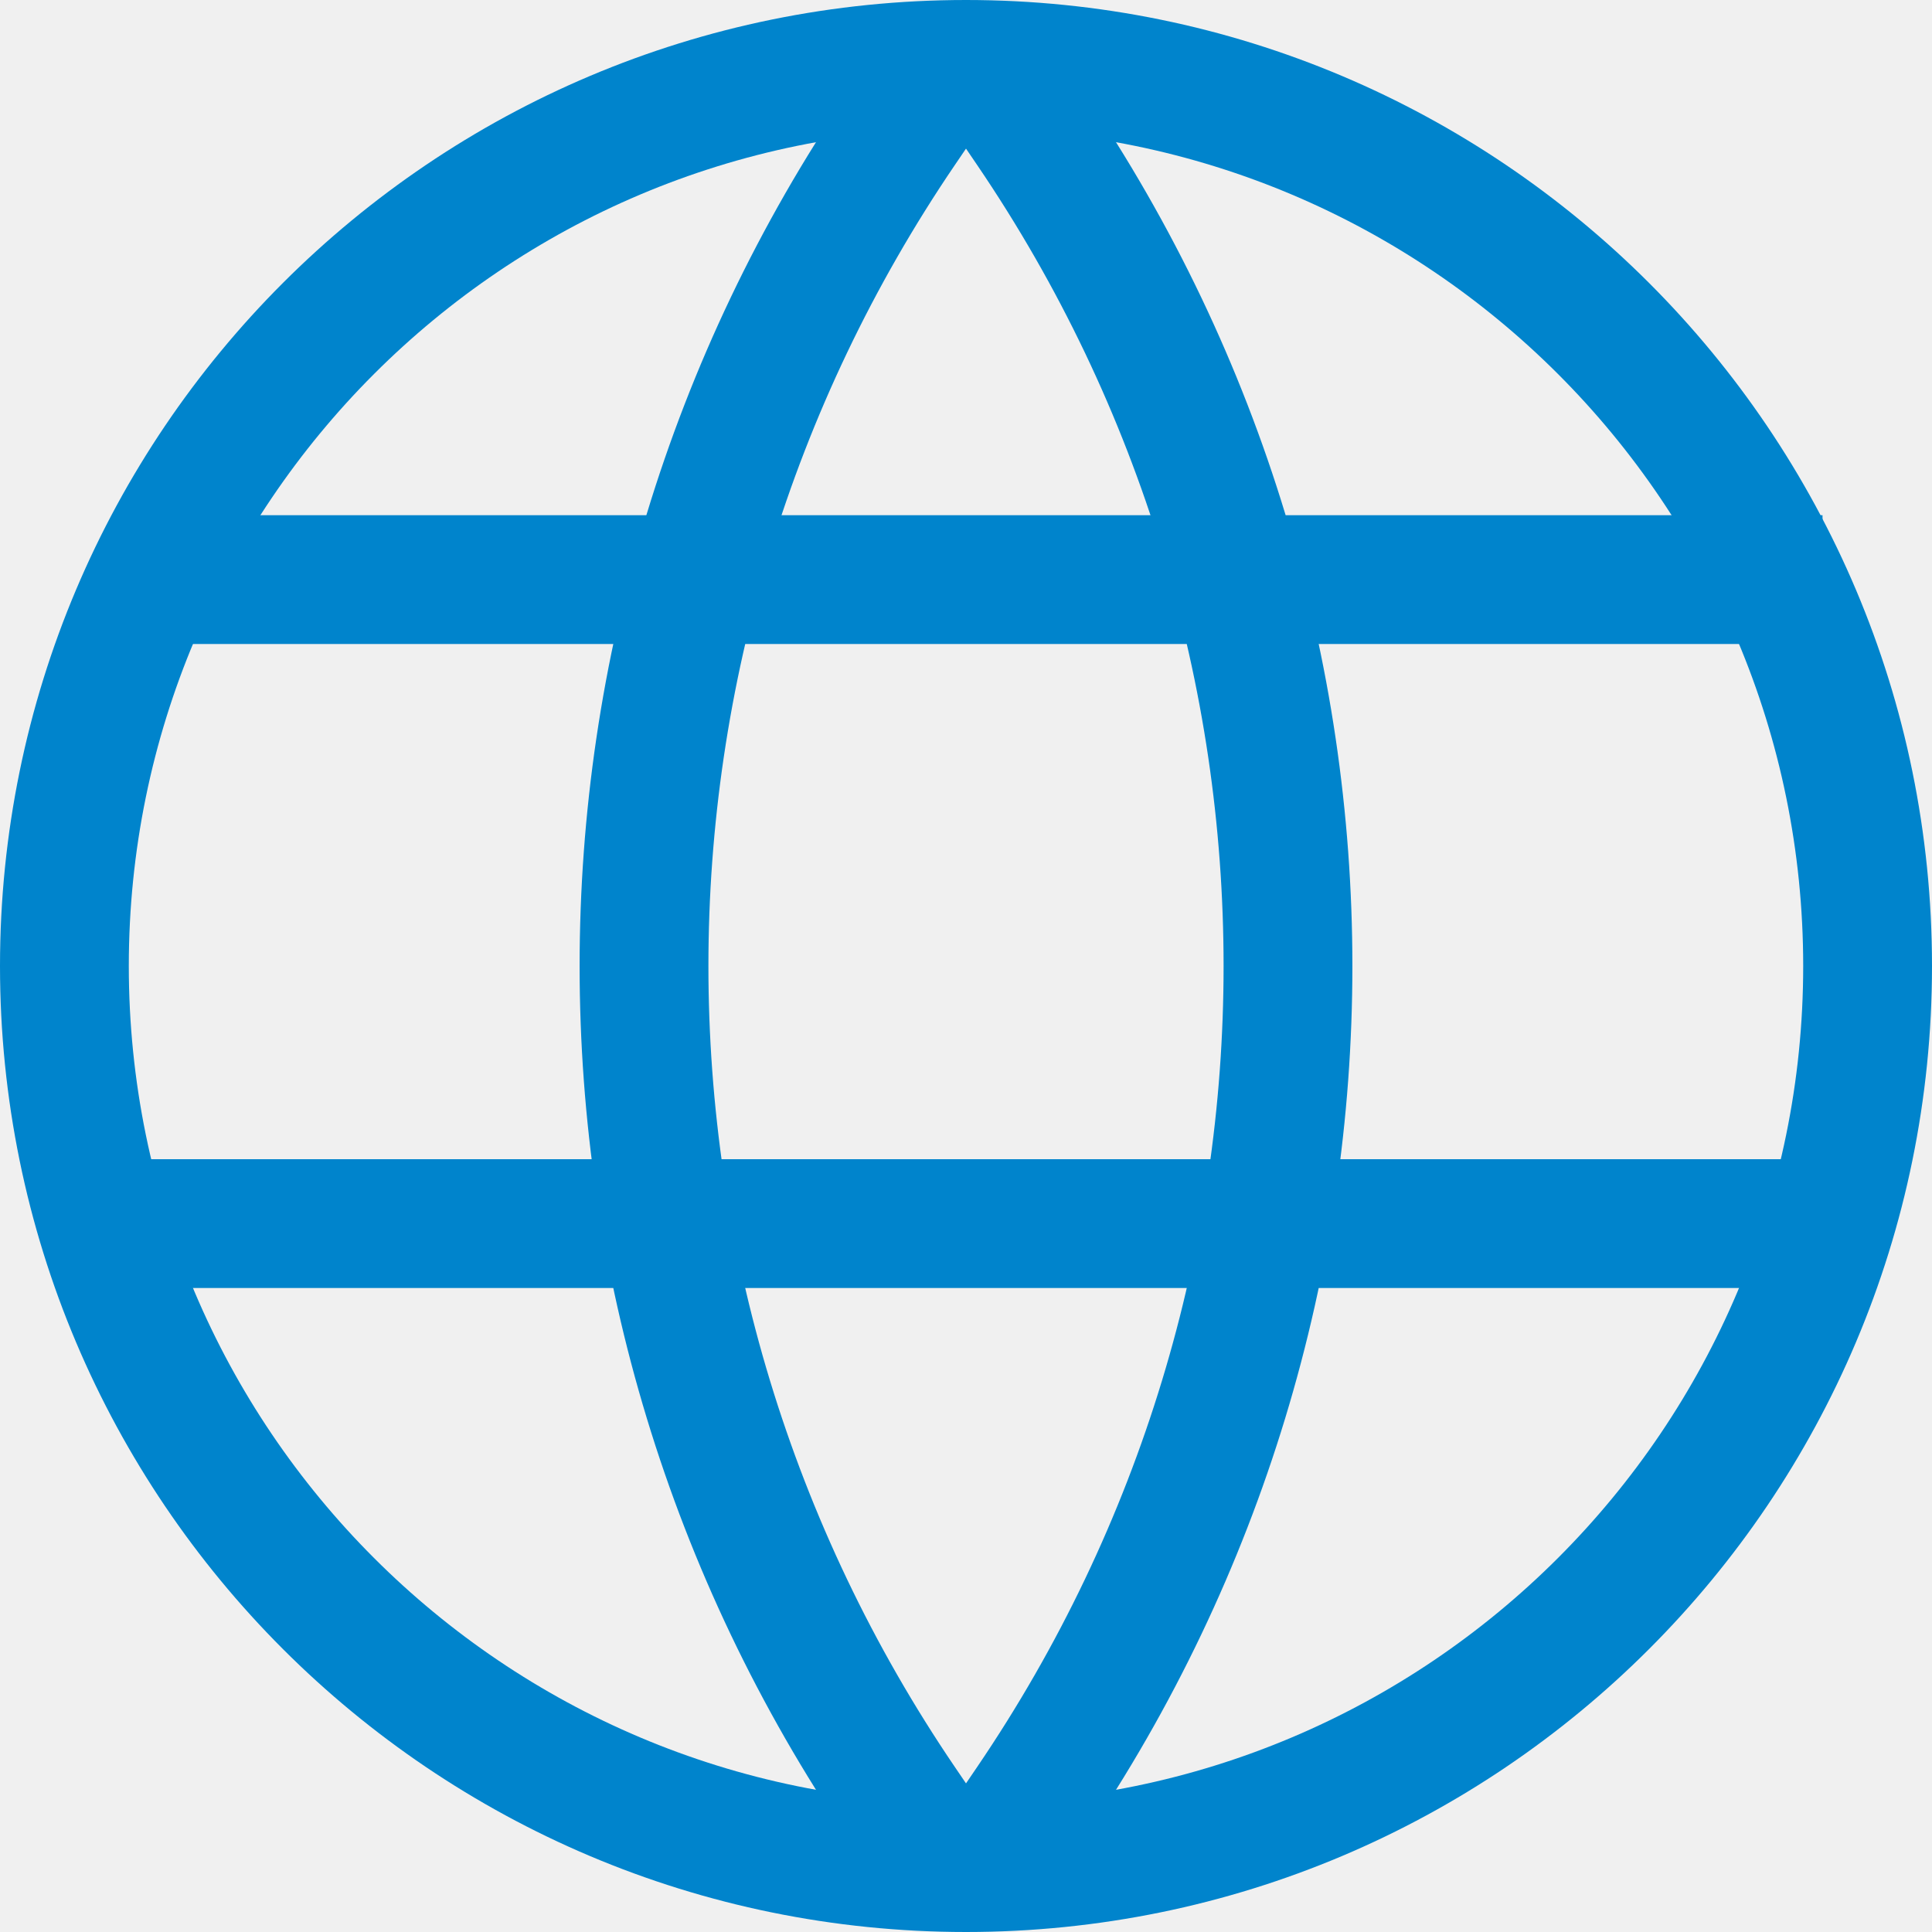
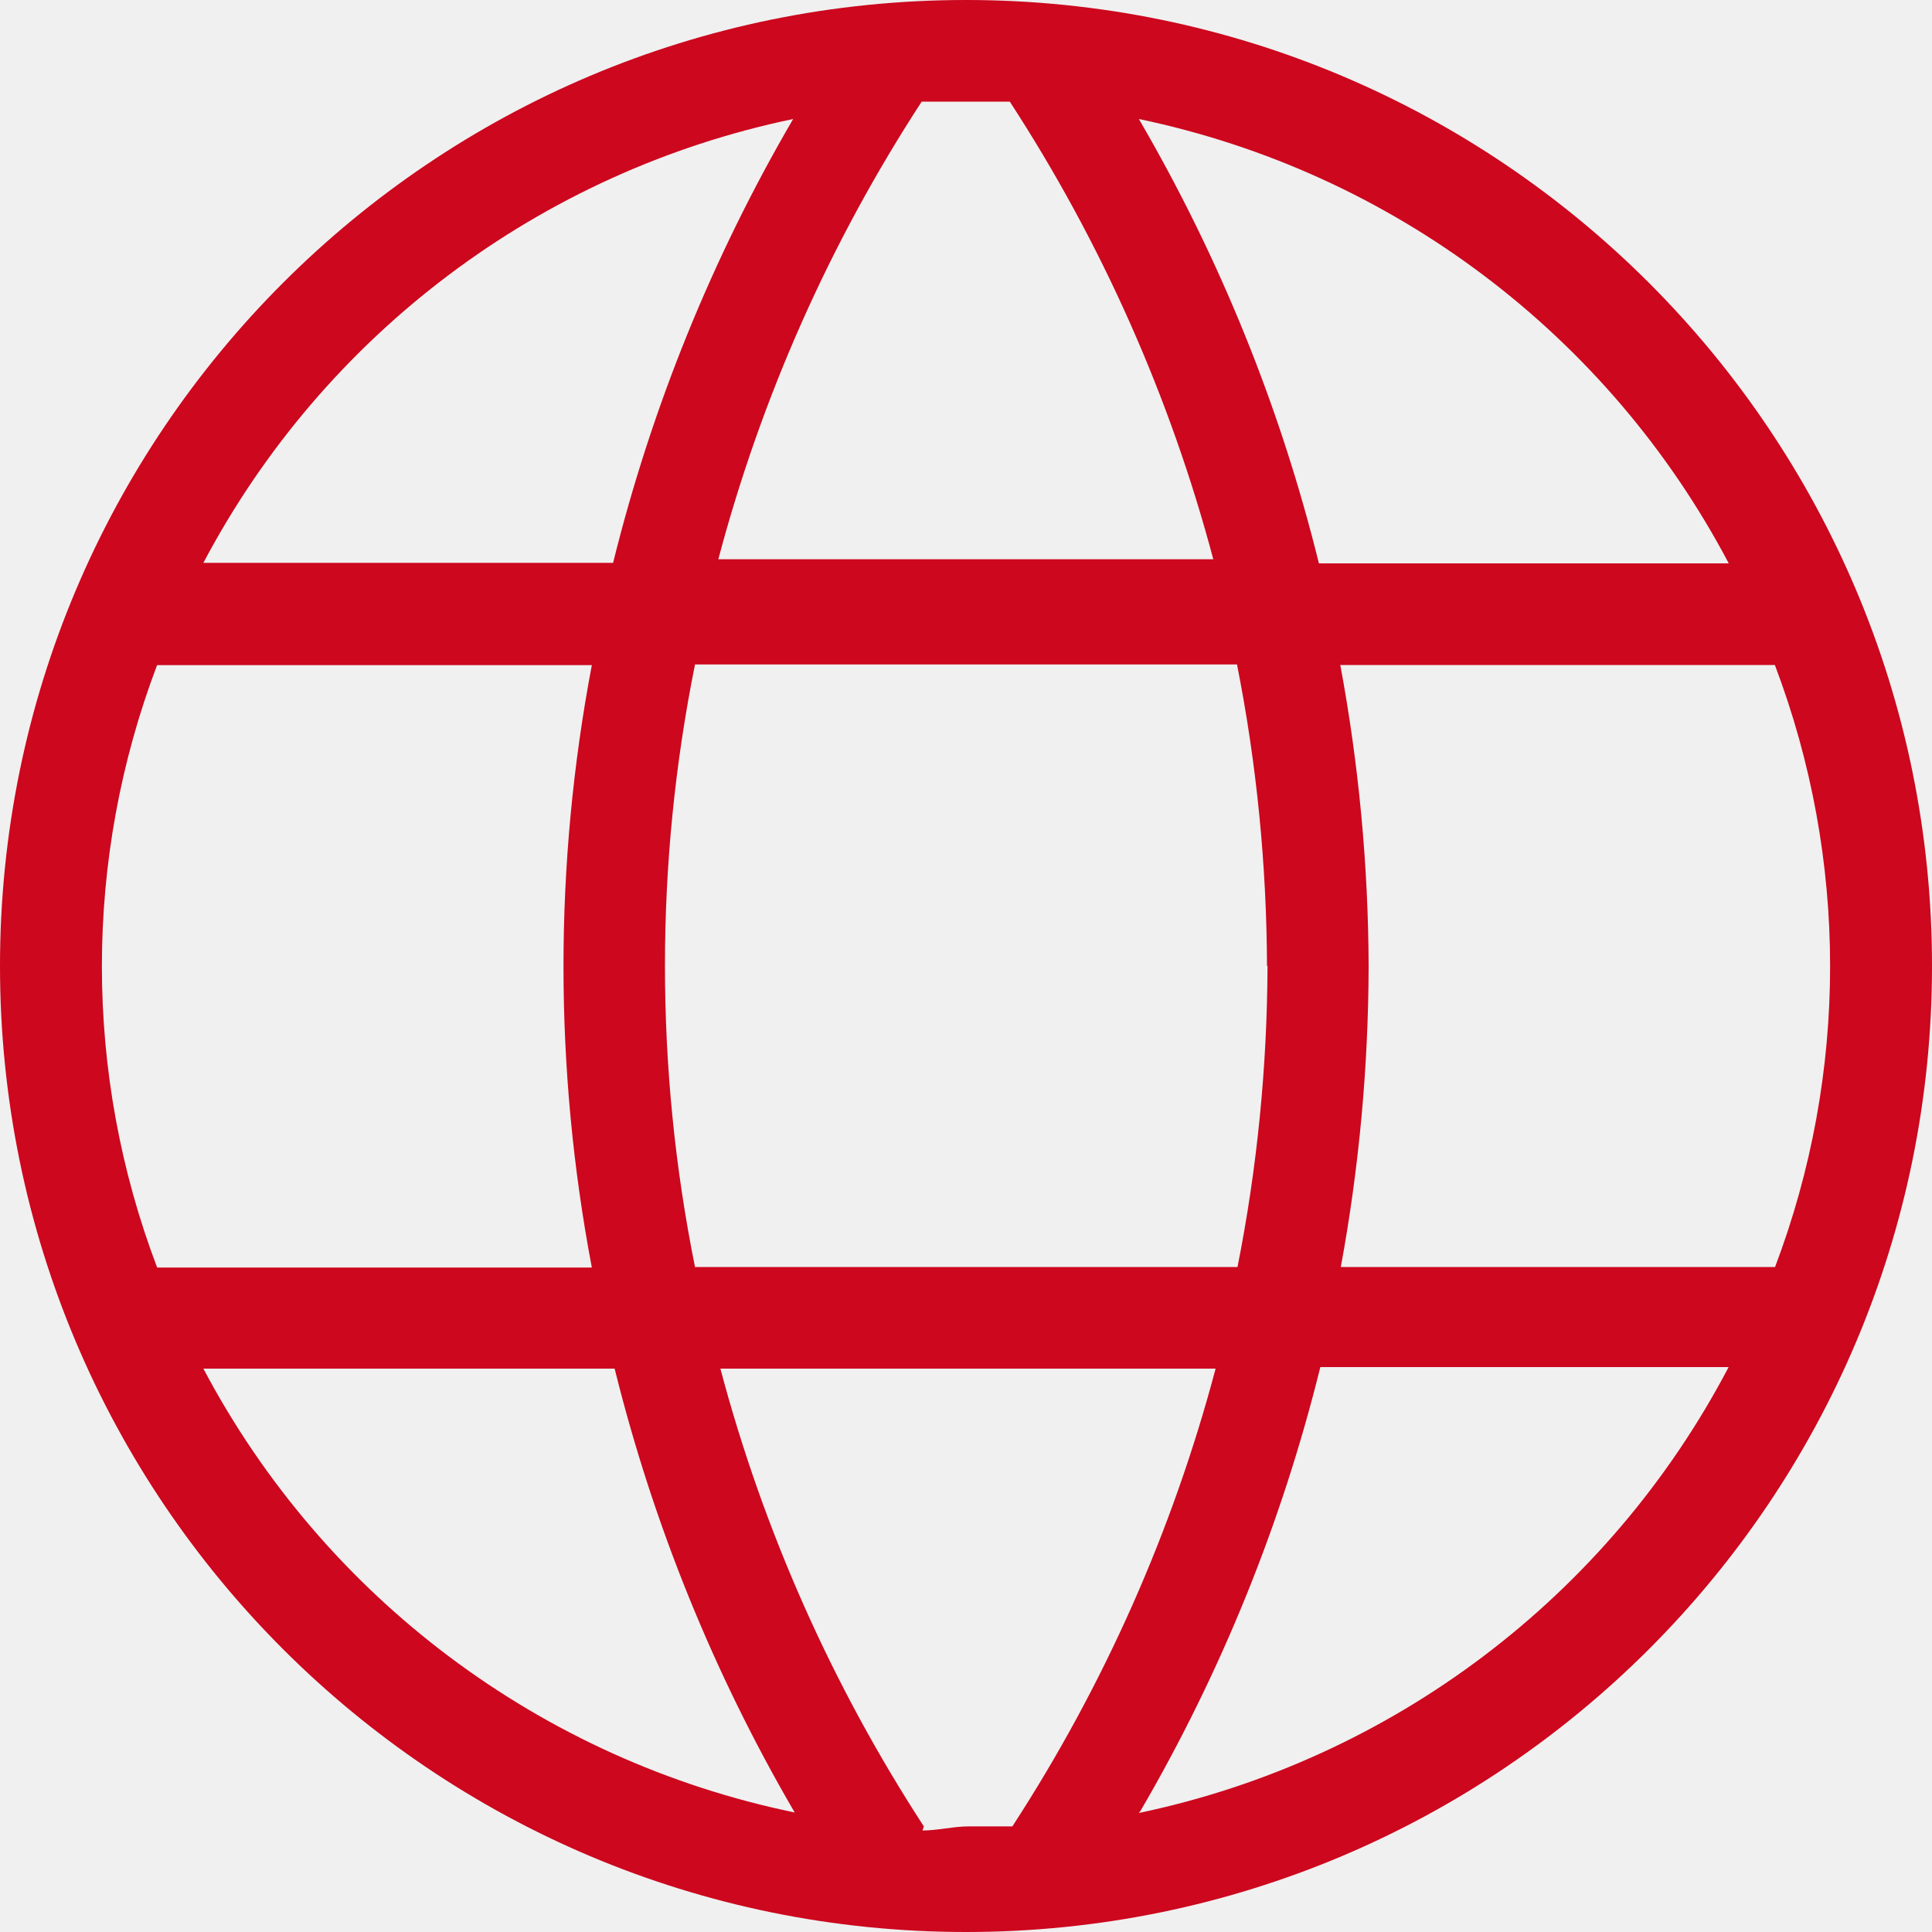
- <svg xmlns="http://www.w3.org/2000/svg" xmlns:xlink="http://www.w3.org/1999/xlink" width="15" height="15" viewBox="0 0 15 15">
-   <defs>
-     <circle id="a" cx="6.5" cy="6.5" r="6.5" />
-     <mask id="b" x="-1" y="-1" width="15" height="15">
-       <path fill="#fff" d="M-1-1h15v15H-1z" />
-       <use xlink:href="#a" />
-     </mask>
-   </defs>
-   <g transform="translate(1 1)" stroke="#0084cc" fill="none" fill-rule="evenodd">
-     <use mask="url(#b)" stroke-width="2" xlink:href="#a" />
-     <path d="M12.65 3.5h-12M12.403 8.5h-12" stroke-linecap="square" />
-     <path d="M6 0a11.563 11.563 0 0 0 0 13M7 13A11.563 11.563 0 0 0 7 0" stroke-linecap="square" stroke-linejoin="round" />
-   </g>
+ <svg xmlns="http://www.w3.org/2000/svg" width="15" height="15" viewBox="0 0 15 15">
+   <path fill="#CC071E" fill-rule="nonzero" d="M7.5 0a7.5 7.5 0 1 0 0 15 7.5 7.5 0 0 0 0-15zm5.921 4.374H10.24A13.062 13.062 0 0 0 8.842.924a6.73 6.73 0 0 1 4.58 3.45zM7.84.789a12.312 12.312 0 0 1 1.58 3.553H5.577c.334-1.26.867-2.46 1.579-3.553h.682zM9.841 7.5c-.003.785-.08 1.567-.233 2.337H5.396a11.842 11.842 0 0 1 0-4.678h4.208c.153.771.23 1.555.233 2.341h.004zM6.158.924A13.062 13.062 0 0 0 4.76 4.37H1.579A6.73 6.73 0 0 1 6.158.924zM1.22 5.164h3.375a12.537 12.537 0 0 0 0 4.677H1.22a6.592 6.592 0 0 1 0-4.678zm.359 5.462h3.193c.3 1.21.77 2.37 1.398 3.446a6.73 6.73 0 0 1-4.591-3.446zm5.593 3.553a12.312 12.312 0 0 1-1.579-3.553h3.845A12.312 12.312 0 0 1 7.86 14.18h-.34c-.114 0-.244.032-.358.032l.011-.032zm1.682-.118a13.062 13.062 0 0 0 1.397-3.447h3.17a6.73 6.73 0 0 1-4.579 3.462l.012-.015zm4.926-4.224h-3.37c.142-.771.214-1.553.216-2.337a13.026 13.026 0 0 0-.22-2.337h3.374a6.592 6.592 0 0 1 0 4.678v-.004z" />
</svg>
